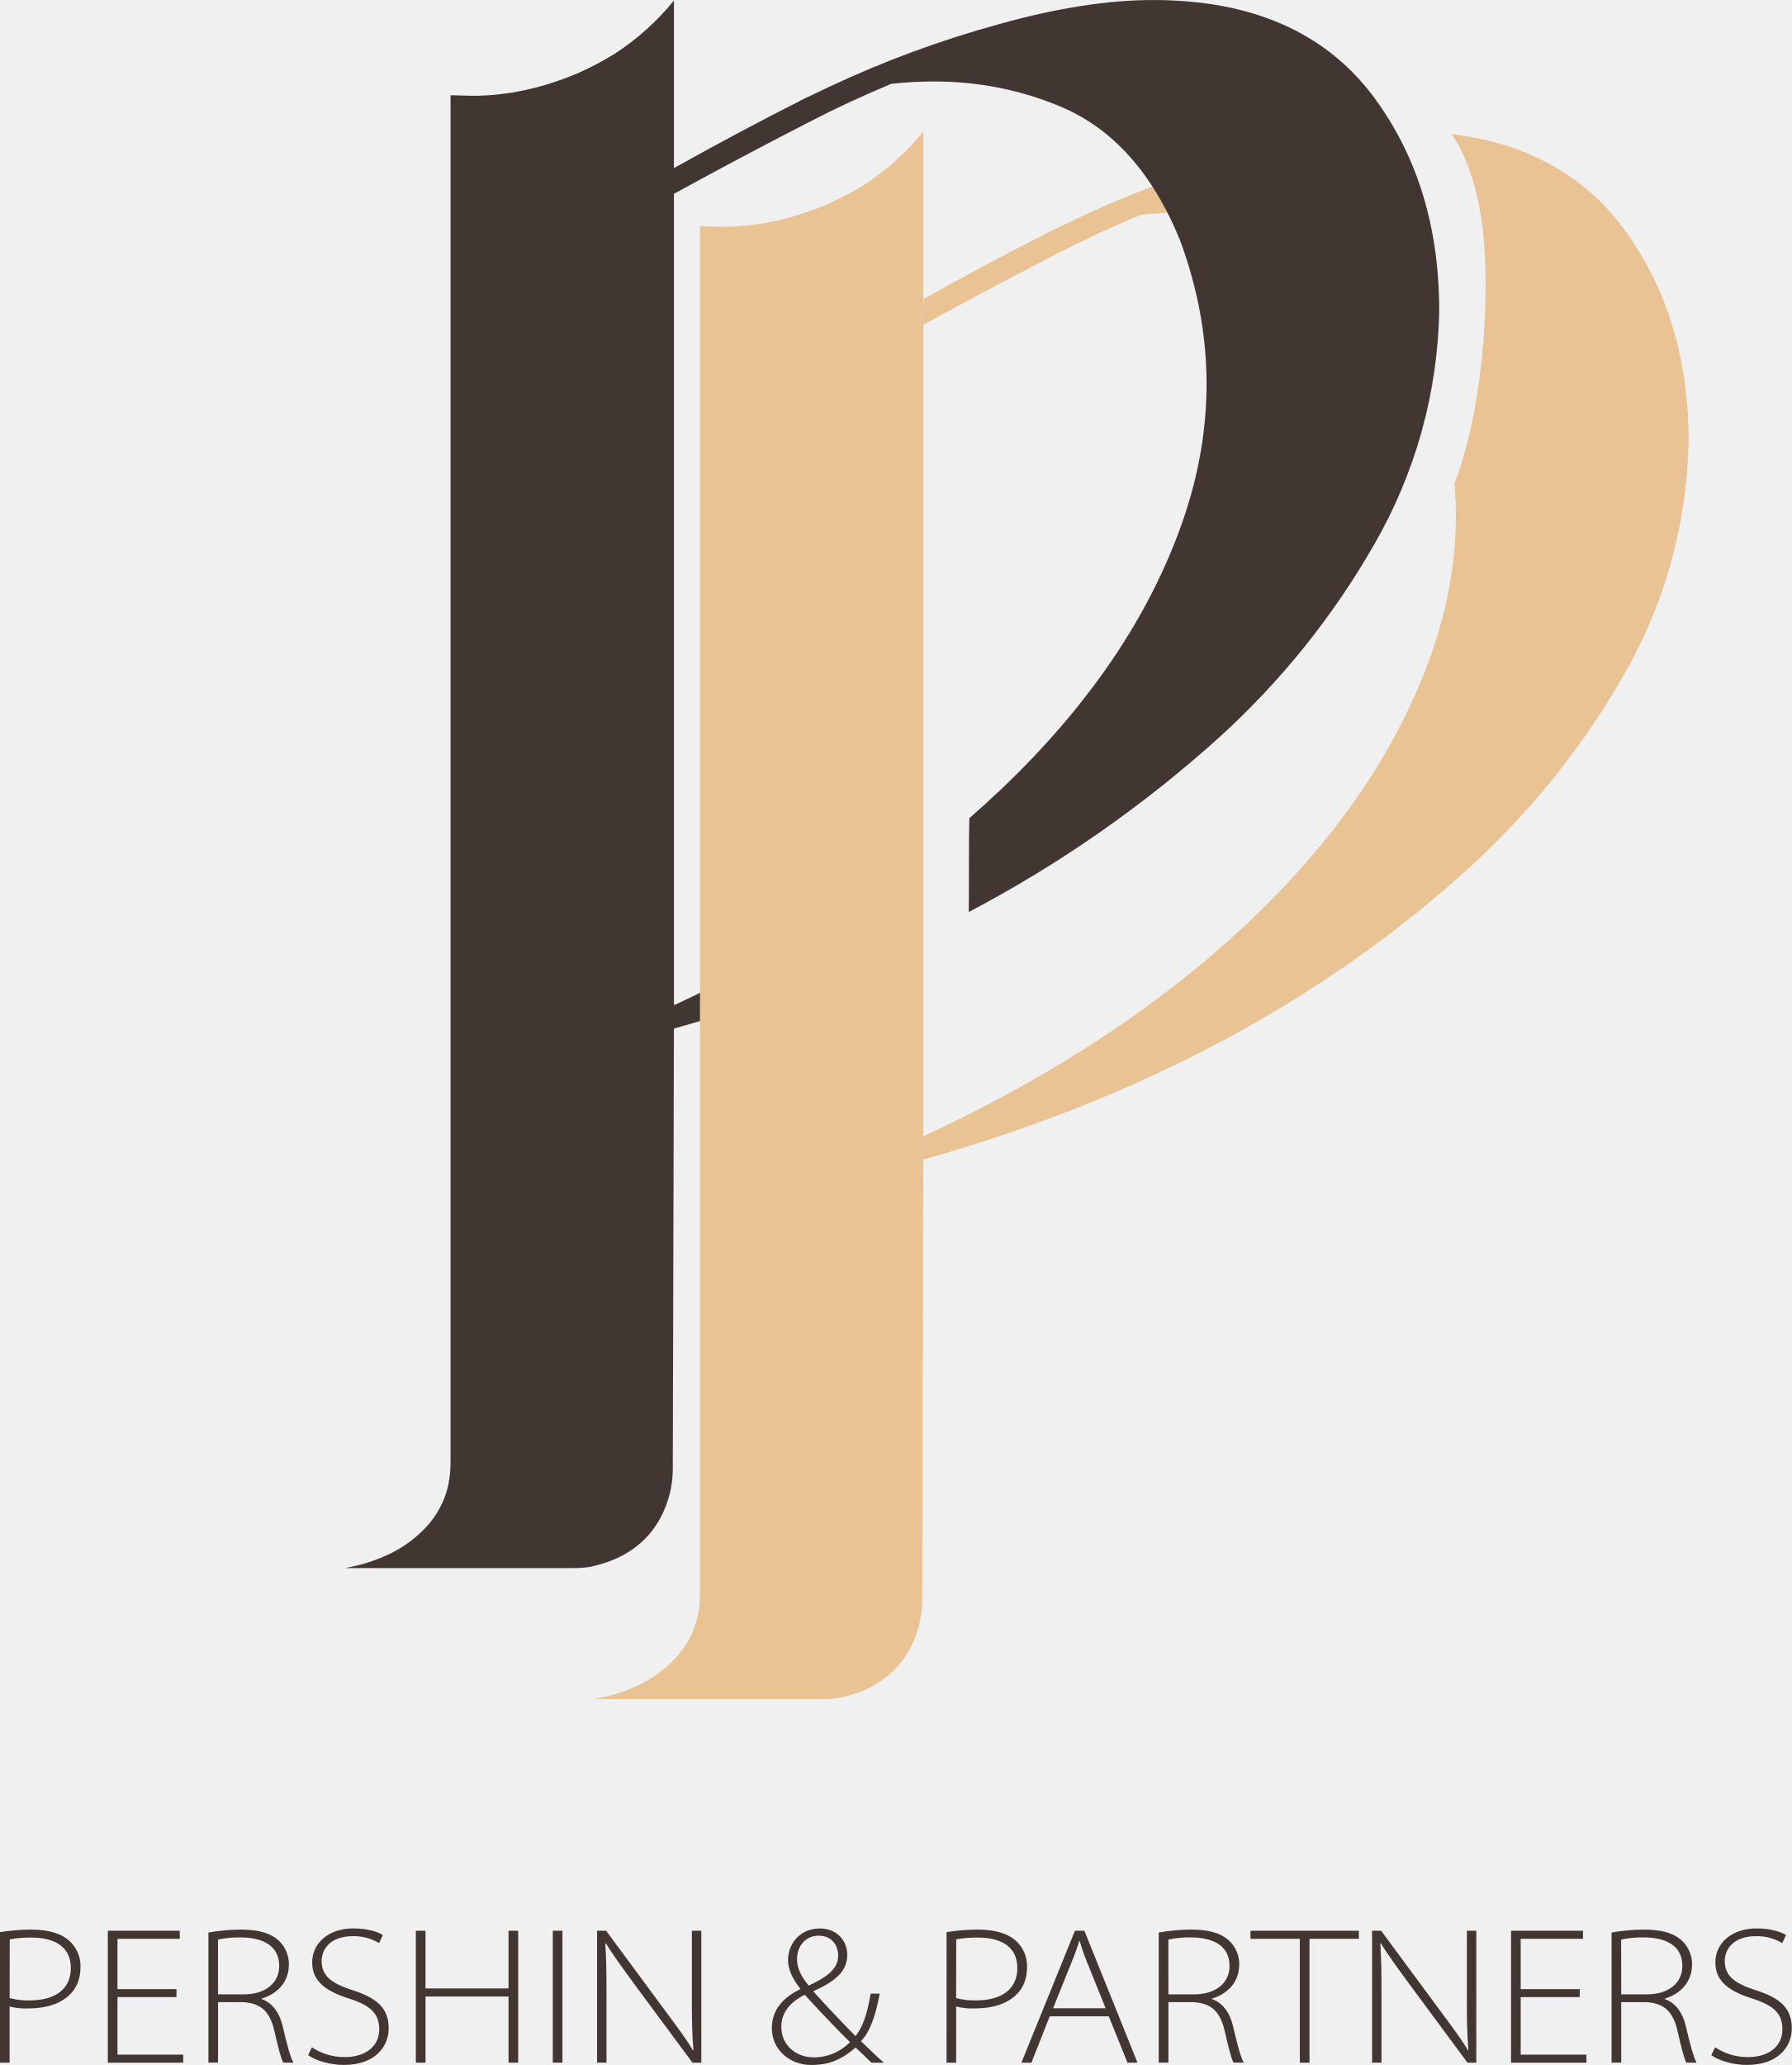
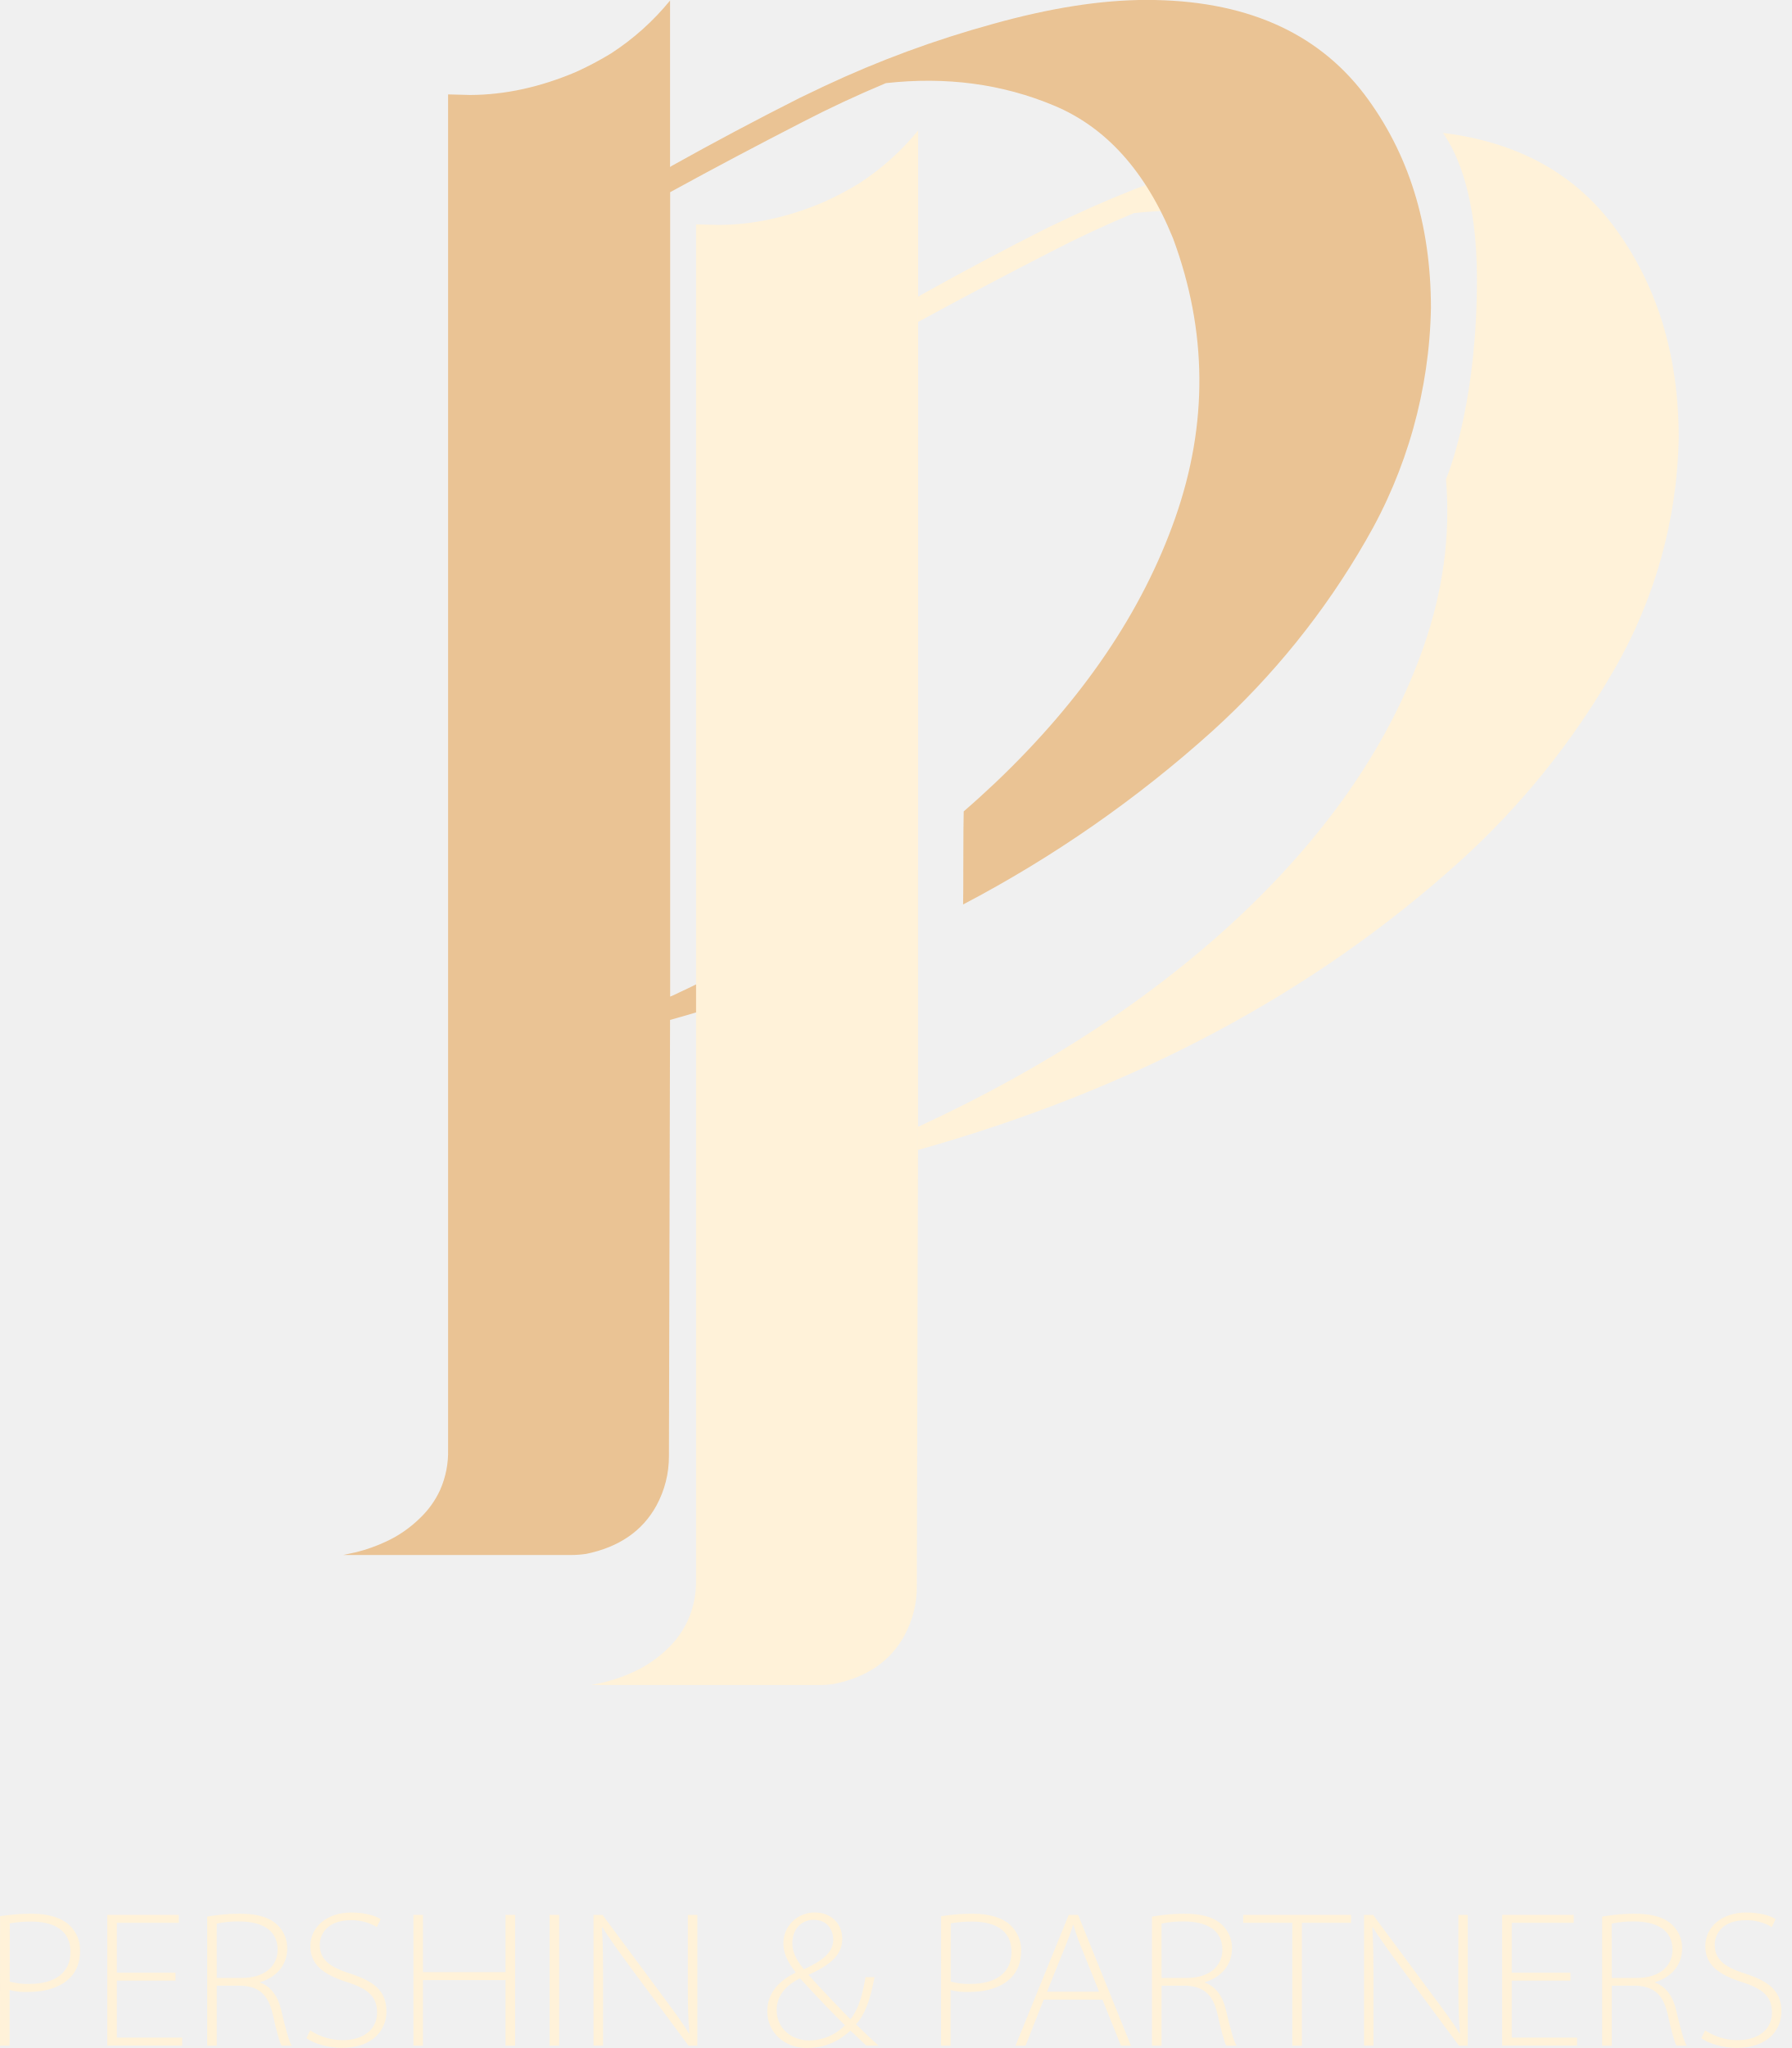
- <svg xmlns="http://www.w3.org/2000/svg" width="138" height="159" viewBox="0 0 138 159" fill="none">
-   <g clip-path="url(#clip0_122_4769)">
-     <path d="M87.835 16.546C92.517 16.024 96.861 16.606 100.869 18.293C101.447 18.535 102.007 18.815 102.547 19.132V10.539C100.366 10.88 98.208 11.355 96.085 11.96C91.625 13.186 87.279 14.791 83.095 16.758L81.164 17.675C77.828 19.36 74.522 21.12 71.246 22.953L71.113 23.042V25.006C74.509 23.144 77.932 21.325 81.383 19.551C83.46 18.479 85.61 17.477 87.835 16.546Z" fill="#EAC394" />
-     <path d="M124.874 17.378C121.813 13.369 117.45 11.016 111.788 10.318C112.948 11.985 114.417 15.341 114.417 21.667C114.417 30.666 112.501 36.013 112.02 37.212C112.378 41.551 111.791 45.906 110.26 50.279C107.715 57.55 103.078 64.401 96.348 70.831C89.589 77.259 81.208 82.8 71.203 87.453H71.158L71.113 87.497V89.286C87.821 84.574 101.819 77.098 113.109 66.858C117.824 62.574 121.837 57.583 125.001 52.066C128.195 46.566 129.932 40.351 130.048 34.001C130.051 27.485 128.327 21.944 124.874 17.378Z" fill="#EAC394" />
-     <path d="M105.664 7.287C101.947 2.43 96.329 0.002 88.81 0.002C85.3 0.002 81.322 0.627 76.874 1.878C72.413 3.104 68.067 4.709 63.883 6.676L61.953 7.591C58.617 9.279 55.311 11.039 52.035 12.871L51.903 12.958V0.045C50.605 1.639 49.065 3.023 47.338 4.145C46.462 4.682 45.553 5.163 44.617 5.586C41.837 6.778 39.102 7.374 36.411 7.376L34.699 7.331V112.535C34.699 113.755 34.494 114.802 34.084 115.677C33.714 116.493 33.194 117.233 32.549 117.858C31.783 118.615 30.892 119.235 29.915 119.69C29.17 120.042 28.392 120.32 27.592 120.52L26.582 120.739H44.222C44.618 120.739 45.014 120.71 45.407 120.652C47.954 120.127 49.768 118.876 50.85 116.899C51.49 115.719 51.822 114.398 51.815 113.058L51.903 79.197C58.45 77.371 64.825 74.982 70.956 72.058V66.017C65.463 70.252 59.141 74.033 51.992 77.362H51.947L51.904 77.404V14.924C55.298 13.061 58.722 11.243 62.174 9.469C64.25 8.391 66.403 7.388 68.633 6.459C73.314 5.934 77.658 6.516 81.665 8.204C85.704 9.892 88.777 13.327 90.883 18.509C93.544 25.694 93.604 32.923 91.062 40.195C88.519 47.467 83.878 54.315 77.137 60.74C76.333 61.505 75.505 62.258 74.653 62.998C74.641 63.48 74.621 64.738 74.621 67.582C74.621 68.634 74.621 69.505 74.607 70.224C81.582 66.561 88.066 62.04 93.907 56.769C98.625 52.486 102.639 47.495 105.803 41.977C108.995 36.477 110.729 30.261 110.842 23.912C110.842 17.397 109.116 11.855 105.664 7.287Z" fill="#413632" />
-     <path d="M71.111 89.287L71.024 123.148C71.031 124.488 70.699 125.808 70.059 126.987C68.976 128.964 67.162 130.215 64.617 130.74C64.225 130.799 63.829 130.828 63.432 130.827H45.789L46.799 130.608C47.598 130.408 48.377 130.131 49.122 129.78C50.099 129.325 50.99 128.704 51.754 127.947C52.4 127.322 52.922 126.582 53.291 125.765C53.724 124.778 53.935 123.709 53.909 122.632V17.421L55.62 17.464C58.312 17.464 61.048 16.867 63.827 15.675C64.763 15.252 65.672 14.771 66.547 14.235C68.274 13.113 69.814 11.728 71.111 10.133V89.287Z" fill="#EAC394" />
-     <path d="M-0 148.77C0.801 148.64 1.612 148.574 2.425 148.574C3.788 148.574 4.775 148.905 5.38 149.477C5.648 149.73 5.86 150.037 6.001 150.377C6.142 150.717 6.209 151.083 6.199 151.451C6.199 152.339 5.925 153.034 5.411 153.546C4.714 154.269 3.547 154.646 2.194 154.646C1.704 154.668 1.214 154.618 0.74 154.496V158.821H-0.004L-0 148.77ZM0.743 153.848C1.247 153.982 1.768 154.042 2.289 154.025C4.319 154.025 5.455 153.105 5.455 151.538C5.455 149.791 4.062 149.187 2.418 149.187C1.859 149.181 1.301 149.227 0.75 149.324L0.743 153.848Z" fill="#413632" />
-     <path d="M13.592 153.771H9.048V158.203H14.109V158.821H8.305V148.663H13.845V149.285H9.048V153.158H13.592V153.771Z" fill="#413632" />
-     <path d="M16.051 148.8C16.871 148.653 17.703 148.577 18.537 148.574C19.991 148.574 20.901 148.875 21.523 149.477C21.756 149.71 21.941 149.988 22.066 150.293C22.19 150.598 22.253 150.924 22.25 151.254C22.25 152.595 21.385 153.514 20.143 153.89V153.921C20.976 154.207 21.523 154.976 21.764 155.985C22.143 157.584 22.355 158.382 22.599 158.819H21.814C21.646 158.531 21.419 157.643 21.131 156.378C20.797 154.916 20.131 154.246 18.737 154.162H16.794V158.819H16.051V148.8ZM16.794 153.562H18.76C20.442 153.562 21.503 152.688 21.503 151.376C21.503 149.749 20.154 149.177 18.517 149.177C17.937 149.165 17.358 149.221 16.791 149.342L16.794 153.562Z" fill="#413632" />
-     <path d="M24.022 157.636C24.771 158.134 25.653 158.397 26.554 158.391C28.206 158.391 29.206 157.517 29.206 156.259C29.206 155.098 28.615 154.436 26.903 153.892C24.857 153.245 24.044 152.415 24.044 151.09C24.044 149.597 25.332 148.483 27.21 148.483C28.282 148.483 29.09 148.739 29.483 148.995L29.195 149.613C28.588 149.25 27.889 149.065 27.18 149.08C25.346 149.08 24.771 150.18 24.771 150.978C24.771 152.064 25.423 152.682 27.074 153.21C28.938 153.812 29.934 154.535 29.934 156.177C29.934 157.579 28.902 158.995 26.463 158.995C25.493 158.995 24.356 158.695 23.734 158.242L24.022 157.636Z" fill="#413632" />
-     <path d="M32.771 148.663V153.105H39.166V148.663H39.908V158.821H39.166V153.727H32.771V158.821H32.027V148.663H32.771Z" fill="#413632" />
-     <path d="M43.316 148.663V158.821H42.574V148.663H43.316Z" fill="#413632" />
-     <path d="M45.984 158.821V148.663H46.681L51.299 154.917C52.237 156.182 52.845 156.982 53.374 157.886L53.404 157.856C53.299 156.68 53.284 155.475 53.284 153.908V148.663H54.012V158.821H53.329L48.861 152.78C47.998 151.604 47.21 150.534 46.663 149.63L46.619 149.66C46.694 150.806 46.71 151.89 46.71 153.391V158.817L45.984 158.821Z" fill="#413632" />
-     <path d="M67.115 158.82C66.736 158.465 66.4 158.11 65.888 157.658C64.704 158.7 63.659 159 62.492 159C60.811 159 59.445 157.825 59.445 156.157C59.445 154.62 60.476 153.732 61.629 153.159V153.113C60.991 152.315 60.689 151.576 60.689 150.93C60.689 149.686 61.583 148.488 63.159 148.488C64.372 148.488 65.251 149.346 65.251 150.523C65.251 151.623 64.583 152.451 62.658 153.309V153.355C63.932 154.776 65.221 156.097 65.888 156.775C66.388 156.143 66.751 155.299 67.055 153.506H67.751C67.417 155.313 66.978 156.459 66.311 157.168C66.978 157.815 67.525 158.342 68.07 158.826L67.115 158.82ZM65.462 157.237C65.039 156.83 63.507 155.283 61.977 153.591C61.309 153.922 60.173 154.657 60.173 156.047C60.173 157.479 61.295 158.413 62.675 158.413C63.195 158.414 63.71 158.31 64.189 158.108C64.668 157.906 65.101 157.61 65.462 157.237ZM61.386 150.841C61.386 151.729 61.87 152.363 62.279 152.889C63.614 152.257 64.553 151.646 64.553 150.58C64.553 149.856 64.113 149.043 63.053 149.043C61.962 149.055 61.386 149.913 61.386 150.848V150.841Z" fill="#413632" />
-     <path d="M72.902 148.77C73.704 148.64 74.515 148.574 75.327 148.574C76.691 148.574 77.675 148.905 78.283 149.477C78.55 149.731 78.761 150.037 78.902 150.377C79.043 150.718 79.11 151.083 79.099 151.451C79.099 152.339 78.828 153.034 78.311 153.546C77.614 154.269 76.448 154.646 75.095 154.646C74.605 154.668 74.115 154.618 73.64 154.496V158.821H72.898L72.902 148.77ZM73.636 153.848C74.14 153.982 74.661 154.042 75.182 154.025C77.214 154.025 78.351 153.105 78.351 151.538C78.351 149.791 76.957 149.187 75.313 149.187C74.754 149.181 74.196 149.227 73.645 149.324L73.636 153.848Z" fill="#413632" />
-     <path d="M80.846 155.25L79.436 158.821H78.664L82.787 148.663H83.514L87.606 158.821H86.833L85.392 155.25H80.846ZM85.151 154.631L83.711 151.062C83.437 150.383 83.301 149.946 83.15 149.448H83.119C82.959 149.98 82.771 150.503 82.558 151.016L81.103 154.633L85.151 154.631Z" fill="#413632" />
-     <path d="M89.242 148.8C90.063 148.653 90.894 148.577 91.728 148.574C93.183 148.574 94.092 148.875 94.714 149.477C94.947 149.711 95.131 149.988 95.256 150.293C95.381 150.598 95.444 150.924 95.441 151.254C95.441 152.595 94.576 153.514 93.335 153.89V153.921C94.167 154.207 94.714 154.976 94.955 155.985C95.334 157.584 95.547 158.382 95.79 158.819H95.002C94.834 158.531 94.607 157.643 94.319 156.378C93.985 154.916 93.318 154.246 91.924 154.162H89.986V158.819H89.242V148.8ZM89.986 153.562H91.951C93.633 153.562 94.694 152.688 94.694 151.376C94.694 149.749 93.345 149.177 91.708 149.177C91.128 149.165 90.549 149.221 89.982 149.342L89.986 153.562Z" fill="#413632" />
-     <path d="M100.109 149.285H96.305V148.663H104.655V149.285H100.853V158.825H100.109V149.285Z" fill="#413632" />
-     <path d="M105.672 158.821V148.663H106.369L110.987 154.917C111.925 156.182 112.532 156.982 113.061 157.886L113.092 157.856C112.986 156.68 112.972 155.475 112.972 153.908V148.663H113.699V158.821H113.017L108.549 152.78C107.686 151.604 106.898 150.534 106.351 149.63L106.306 149.66C106.381 150.806 106.397 151.89 106.397 153.391V158.817L105.672 158.821Z" fill="#413632" />
-     <path d="M121.665 153.771H117.117V158.203H122.179V158.821H116.375V148.663H121.915V149.285H117.117V153.158H121.665V153.771Z" fill="#413632" />
-     <path d="M124.117 148.8C124.938 148.653 125.769 148.577 126.603 148.574C128.058 148.574 128.967 148.875 129.587 149.477C129.821 149.71 130.005 149.988 130.13 150.293C130.255 150.598 130.318 150.924 130.315 151.254C130.315 152.595 129.451 153.514 128.209 153.89V153.921C129.042 154.207 129.587 154.976 129.83 155.985C130.209 157.584 130.422 158.382 130.663 158.819H129.875C129.709 158.531 129.482 157.643 129.194 156.378C128.86 154.916 128.193 154.246 126.8 154.162H124.859V158.819H124.117V148.8ZM124.859 153.562H126.825C128.506 153.562 129.568 152.688 129.568 151.376C129.568 149.749 128.218 149.177 126.582 149.177C126.001 149.165 125.421 149.221 124.853 149.342L124.859 153.562Z" fill="#413632" />
-     <path d="M132.092 157.636C132.84 158.134 133.722 158.397 134.622 158.391C136.275 158.391 137.274 157.517 137.274 156.259C137.274 155.098 136.684 154.436 134.971 153.892C132.924 153.245 132.111 152.415 132.111 151.09C132.111 149.597 133.4 148.483 135.28 148.483C136.352 148.483 137.16 148.739 137.553 148.995L137.258 149.613C136.65 149.25 135.951 149.065 135.242 149.08C133.409 149.08 132.833 150.18 132.833 150.978C132.833 152.064 133.484 152.682 135.137 153.21C137.001 153.812 137.996 154.535 137.996 156.177C137.996 157.579 136.965 158.995 134.524 158.995C133.555 158.995 132.419 158.695 131.797 158.242L132.092 157.636Z" fill="#413632" />
+ <svg xmlns="http://www.w3.org/2000/svg" width="56" height="64" viewBox="0 0 56 64" fill="none">
+   <g clip-path="url(#clip0_279_3859)">
+     <path d="M35.438 6.661C37.326 6.45 39.079 6.685 40.697 7.364C40.93 7.461 41.156 7.574 41.374 7.701V4.242C40.494 4.381 39.623 4.572 38.767 4.815C36.967 5.309 35.214 5.955 33.526 6.747L32.746 7.116C31.399 7.795 30.065 8.504 28.744 9.242L28.691 9.277V10.064C30.062 9.317 31.445 8.587 32.84 7.873C33.676 7.439 34.542 7.035 35.438 6.661Z" fill="#FFF2D9" />
+     <path d="M50.384 6.996C49.148 5.382 47.388 4.435 45.104 4.154C45.573 4.825 46.165 6.176 46.165 8.722C46.165 12.345 45.392 14.496 45.198 14.979C45.343 16.726 45.106 18.479 44.488 20.238C43.462 23.165 41.59 25.922 38.875 28.51C36.15 31.097 32.768 33.327 28.727 35.2H28.709L28.691 35.218V35.938C35.432 34.041 41.081 31.032 45.637 26.91C47.54 25.187 49.159 23.178 50.436 20.957C51.724 18.744 52.425 16.241 52.472 13.686C52.473 11.063 51.778 8.833 50.384 6.996Z" fill="#FFF2D9" />
+     <path d="M42.635 2.933C41.136 0.976 38.869 -0.002 35.836 -0.002C34.419 -0.002 32.814 0.25 31.019 0.753C29.219 1.247 27.466 1.894 25.778 2.686L24.998 3.059C23.651 3.738 22.318 4.447 20.997 5.184L20.944 5.219V0.017C20.42 0.659 19.799 1.216 19.102 1.668C18.749 1.884 18.383 2.077 18.005 2.248C16.883 2.725 15.779 2.965 14.693 2.968L14.006 2.95V45.294C14.018 45.729 13.933 46.161 13.758 46.559C13.608 46.887 13.396 47.184 13.135 47.434C12.826 47.739 12.467 47.989 12.072 48.172C11.771 48.313 11.457 48.425 11.134 48.506L10.727 48.594H17.845C18.005 48.594 18.165 48.582 18.323 48.559C19.351 48.347 20.082 47.844 20.519 47.048C20.777 46.573 20.911 46.042 20.909 45.503L20.944 31.873C23.585 31.138 26.157 30.177 28.631 29V26.566C26.414 28.271 23.865 29.793 20.982 31.132H20.965L20.947 31.15V6.006C22.316 5.256 23.698 4.525 25.09 3.811C25.927 3.377 26.794 2.973 27.69 2.598C29.579 2.388 31.332 2.622 32.949 3.301C34.579 3.981 35.817 5.362 36.665 7.446C37.739 10.339 37.764 13.249 36.737 16.178C35.71 19.107 33.84 21.863 31.126 24.447C30.801 24.755 30.467 25.058 30.123 25.356C30.118 25.549 30.11 26.056 30.11 27.201C30.11 27.624 30.11 27.975 30.104 28.265C32.918 26.79 35.535 24.971 37.892 22.849C39.795 21.125 41.414 19.116 42.69 16.895C43.979 14.682 44.68 12.18 44.727 9.624C44.725 7.001 44.028 4.771 42.635 2.933Z" fill="#EAC394" />
+     <path d="M28.694 35.938L28.659 49.567C28.661 50.106 28.527 50.638 28.269 51.112C27.833 51.909 27.101 52.413 26.073 52.622C25.915 52.647 25.756 52.658 25.596 52.658H18.48L18.888 52.57C19.211 52.489 19.525 52.378 19.826 52.237C20.221 52.053 20.58 51.803 20.889 51.499C21.149 51.247 21.359 50.949 21.508 50.62C21.683 50.222 21.768 49.79 21.757 49.356V7.011L22.447 7.029C23.533 7.029 24.637 6.789 25.759 6.309C26.136 6.139 26.503 5.945 26.856 5.729C27.553 5.277 28.174 4.72 28.698 4.078L28.694 35.938Z" fill="#FFF2D9" />
+     <path d="M0.002 59.882C0.326 59.83 0.653 59.803 0.981 59.803C1.531 59.803 1.929 59.936 2.173 60.166C2.282 60.269 2.367 60.392 2.424 60.53C2.481 60.667 2.508 60.815 2.503 60.963C2.503 61.321 2.394 61.599 2.186 61.806C1.904 62.097 1.433 62.248 0.887 62.248C0.689 62.258 0.491 62.237 0.3 62.188V63.929H0L0.002 59.882ZM0.302 61.926C0.505 61.98 0.716 62.004 0.926 61.997C1.746 61.997 2.204 61.627 2.204 60.995C2.204 60.292 1.642 60.049 0.977 60.049C0.752 60.047 0.526 60.065 0.305 60.104L0.302 61.926Z" fill="#FFF2D9" />
+     <path d="M5.486 61.894H3.652V63.677H5.694V63.926H3.352V59.84H5.589V60.088H3.652V61.647H5.486V61.894Z" fill="#FFF2D9" />
+     <path d="M6.477 59.894C6.808 59.835 7.143 59.804 7.48 59.803C8.066 59.803 8.434 59.924 8.684 60.166C8.778 60.26 8.853 60.372 8.903 60.495C8.954 60.618 8.979 60.749 8.978 60.882C8.978 61.422 8.629 61.792 8.128 61.944V61.956C8.464 62.071 8.684 62.381 8.782 62.787C8.935 63.431 9.02 63.752 9.118 63.928H8.8C8.733 63.812 8.641 63.454 8.525 62.945C8.39 62.356 8.122 62.086 7.559 62.053H6.776V63.928H6.477V59.894ZM6.776 61.81H7.57C8.249 61.81 8.677 61.458 8.677 60.931C8.677 60.276 8.132 60.045 7.472 60.045C7.237 60.041 7.004 60.063 6.775 60.112L6.776 61.81Z" fill="#FFF2D9" />
+     <path d="M9.694 63.448C9.996 63.649 10.352 63.756 10.715 63.754C11.382 63.754 11.786 63.402 11.786 62.896C11.786 62.428 11.547 62.162 10.856 61.944C10.031 61.682 9.702 61.349 9.702 60.815C9.702 60.214 10.221 59.766 10.979 59.766C11.412 59.766 11.738 59.869 11.897 59.972L11.78 60.221C11.535 60.075 11.253 60 10.967 60.006C10.228 60.006 9.995 60.449 9.995 60.77C9.995 61.207 10.258 61.456 10.925 61.668C11.677 61.911 12.079 62.202 12.079 62.863C12.079 63.427 11.663 63.997 10.679 63.997C10.287 63.997 9.829 63.876 9.578 63.694L9.694 63.448Z" fill="#FFF2D9" />
+     <path d="M13.221 59.84V61.629H15.802V59.84H16.101V63.928H15.802V61.878H13.221V63.928H12.922V59.84H13.221Z" fill="#FFF2D9" />
+     <path d="M17.478 59.84V63.928H17.18V59.84H17.478Z" fill="#FFF2D9" />
+     <path d="M18.551 63.928V59.84H18.832L20.698 62.357C21.076 62.867 21.321 63.188 21.535 63.552L21.548 63.539C21.505 63.066 21.499 62.581 21.499 61.951V59.84H21.798V63.928H21.522L19.718 61.495C19.37 61.022 19.052 60.591 18.832 60.227L18.813 60.239C18.845 60.7 18.85 61.137 18.85 61.742V63.926L18.551 63.928Z" fill="#FFF2D9" />
+     <path d="M27.078 63.927C26.925 63.787 26.789 63.64 26.582 63.459C26.105 63.878 25.684 63.999 25.211 63.999C24.532 63.999 23.984 63.526 23.984 62.854C23.984 62.235 24.4 61.877 24.865 61.646V61.628C24.608 61.307 24.486 61.009 24.486 60.749C24.483 60.618 24.506 60.489 24.555 60.368C24.604 60.247 24.678 60.137 24.771 60.045C24.864 59.953 24.976 59.881 25.098 59.833C25.22 59.785 25.351 59.762 25.482 59.766C25.972 59.766 26.326 60.112 26.326 60.585C26.326 61.028 26.058 61.361 25.28 61.707V61.725C25.794 62.298 26.314 62.829 26.583 63.102C26.785 62.847 26.932 62.508 27.054 61.786H27.335C27.201 62.514 27.024 62.975 26.755 63.26C27.024 63.521 27.244 63.733 27.464 63.927L27.078 63.927ZM26.411 63.29C26.24 63.126 25.622 62.502 25.005 61.822C24.736 61.955 24.277 62.251 24.277 62.81C24.277 63.383 24.73 63.763 25.287 63.763C25.497 63.763 25.704 63.721 25.898 63.64C26.091 63.559 26.265 63.44 26.411 63.29ZM24.766 60.718C24.766 61.076 24.962 61.331 25.127 61.542C25.665 61.288 26.045 61.041 26.045 60.612C26.045 60.322 25.867 59.994 25.439 59.994C24.998 59.996 24.766 60.342 24.766 60.718Z" fill="#FFF2D9" />
+     <path d="M29.416 59.882C29.74 59.83 30.067 59.803 30.395 59.803C30.945 59.803 31.343 59.936 31.587 60.166C31.696 60.269 31.781 60.392 31.838 60.53C31.895 60.667 31.922 60.815 31.917 60.963C31.917 61.321 31.808 61.599 31.6 61.806C31.318 62.097 30.847 62.248 30.301 62.248C30.103 62.258 29.905 62.237 29.713 62.188V63.929H29.414L29.416 59.882ZM29.716 61.926C29.919 61.98 30.129 62.004 30.34 61.997C31.159 61.997 31.618 61.627 31.618 60.995C31.618 60.292 31.055 60.049 30.391 60.049C30.166 60.047 29.94 60.065 29.718 60.104L29.716 61.926Z" fill="#FFF2D9" />
+     <path d="M32.623 62.49L32.055 63.928H31.742L33.406 59.84H33.699L35.351 63.928H35.038L34.461 62.49H32.623ZM34.355 62.242L33.778 60.804C33.667 60.531 33.613 60.355 33.551 60.155H33.539C33.478 60.362 33.41 60.543 33.313 60.786L32.726 62.242H34.355Z" fill="#FFF2D9" />
+     <path d="M36.008 59.894C36.339 59.835 36.675 59.804 37.011 59.803C37.597 59.803 37.965 59.924 38.215 60.166C38.309 60.26 38.384 60.372 38.434 60.495C38.485 60.618 38.51 60.749 38.509 60.882C38.509 61.422 38.16 61.792 37.659 61.944V61.956C37.995 62.071 38.215 62.381 38.313 62.787C38.466 63.431 38.551 63.752 38.65 63.928H38.331C38.264 63.812 38.173 63.454 38.056 62.945C37.922 62.356 37.653 62.086 37.09 62.053H36.307V63.928H36.008V59.894ZM36.307 61.81H37.101C37.78 61.81 38.208 61.458 38.208 60.931C38.208 60.276 37.664 60.045 37.003 60.045C36.769 60.041 36.535 60.063 36.306 60.112L36.307 61.81Z" fill="#FFF2D9" />
+     <path d="M40.394 60.088H38.859V59.84H42.229V60.088H40.694V63.928H40.394V60.088Z" fill="#FFF2D9" />
+     <path d="M42.637 63.928V59.84H42.918L44.783 62.357C45.162 62.867 45.408 63.188 45.621 63.552L45.634 63.539C45.591 63.066 45.584 62.581 45.584 61.951V59.84H45.878V63.928H45.603L43.799 61.495C43.451 61.022 43.133 60.591 42.912 60.227L42.894 60.239C42.925 60.7 42.93 61.137 42.93 61.742V63.926L42.637 63.928Z" fill="#FFF2D9" />
+     <path d="M49.087 61.894H47.253V63.677H49.295V63.926H46.953V59.84H49.19V60.088H47.253V61.647H49.087V61.894Z" fill="#FFF2D9" />
+     <path d="M50.078 59.894C50.409 59.835 50.745 59.804 51.081 59.803C51.668 59.803 52.035 59.924 52.285 60.166C52.38 60.26 52.454 60.372 52.505 60.495C52.555 60.618 52.581 60.749 52.579 60.882C52.579 61.422 52.231 61.792 51.729 61.944V61.956C52.065 62.071 52.285 62.381 52.384 62.787C52.537 63.431 52.623 63.752 52.72 63.928H52.402C52.335 63.812 52.243 63.454 52.127 62.945C51.993 62.356 51.723 62.086 51.16 62.053H50.378V63.928H50.078V59.894ZM50.378 61.81H51.171C51.85 61.81 52.278 61.458 52.278 60.931C52.278 60.276 51.734 60.045 51.073 60.045C50.839 60.041 50.605 60.063 50.376 60.112L50.378 61.81Z" fill="#FFF2D9" />
+     <path d="M53.296 63.448C53.598 63.649 53.953 63.756 54.317 63.754C54.984 63.754 55.387 63.402 55.387 62.896C55.387 62.428 55.148 62.162 54.458 61.944C53.632 61.682 53.303 61.349 53.303 60.815C53.303 60.214 53.823 59.766 54.581 59.766C55.014 59.766 55.34 59.869 55.499 59.972L55.382 60.221C55.137 60.075 54.855 60 54.569 60.006C53.829 60.006 53.597 60.449 53.597 60.77C53.597 61.207 53.859 61.456 54.526 61.668C55.278 61.911 55.681 62.202 55.681 62.863C55.681 63.427 55.264 63.997 54.28 63.997C53.889 63.997 53.43 63.876 53.18 63.694L53.296 63.448Z" fill="#FFF2D9" />
  </g>
  <defs>
-     <clipPath id="clip0_122_4769">
-       <rect width="138" height="159" fill="white" />
+     <clipPath id="clip0_279_3859">
+       <rect width="55.68" height="64" fill="white" />
    </clipPath>
  </defs>
</svg>
